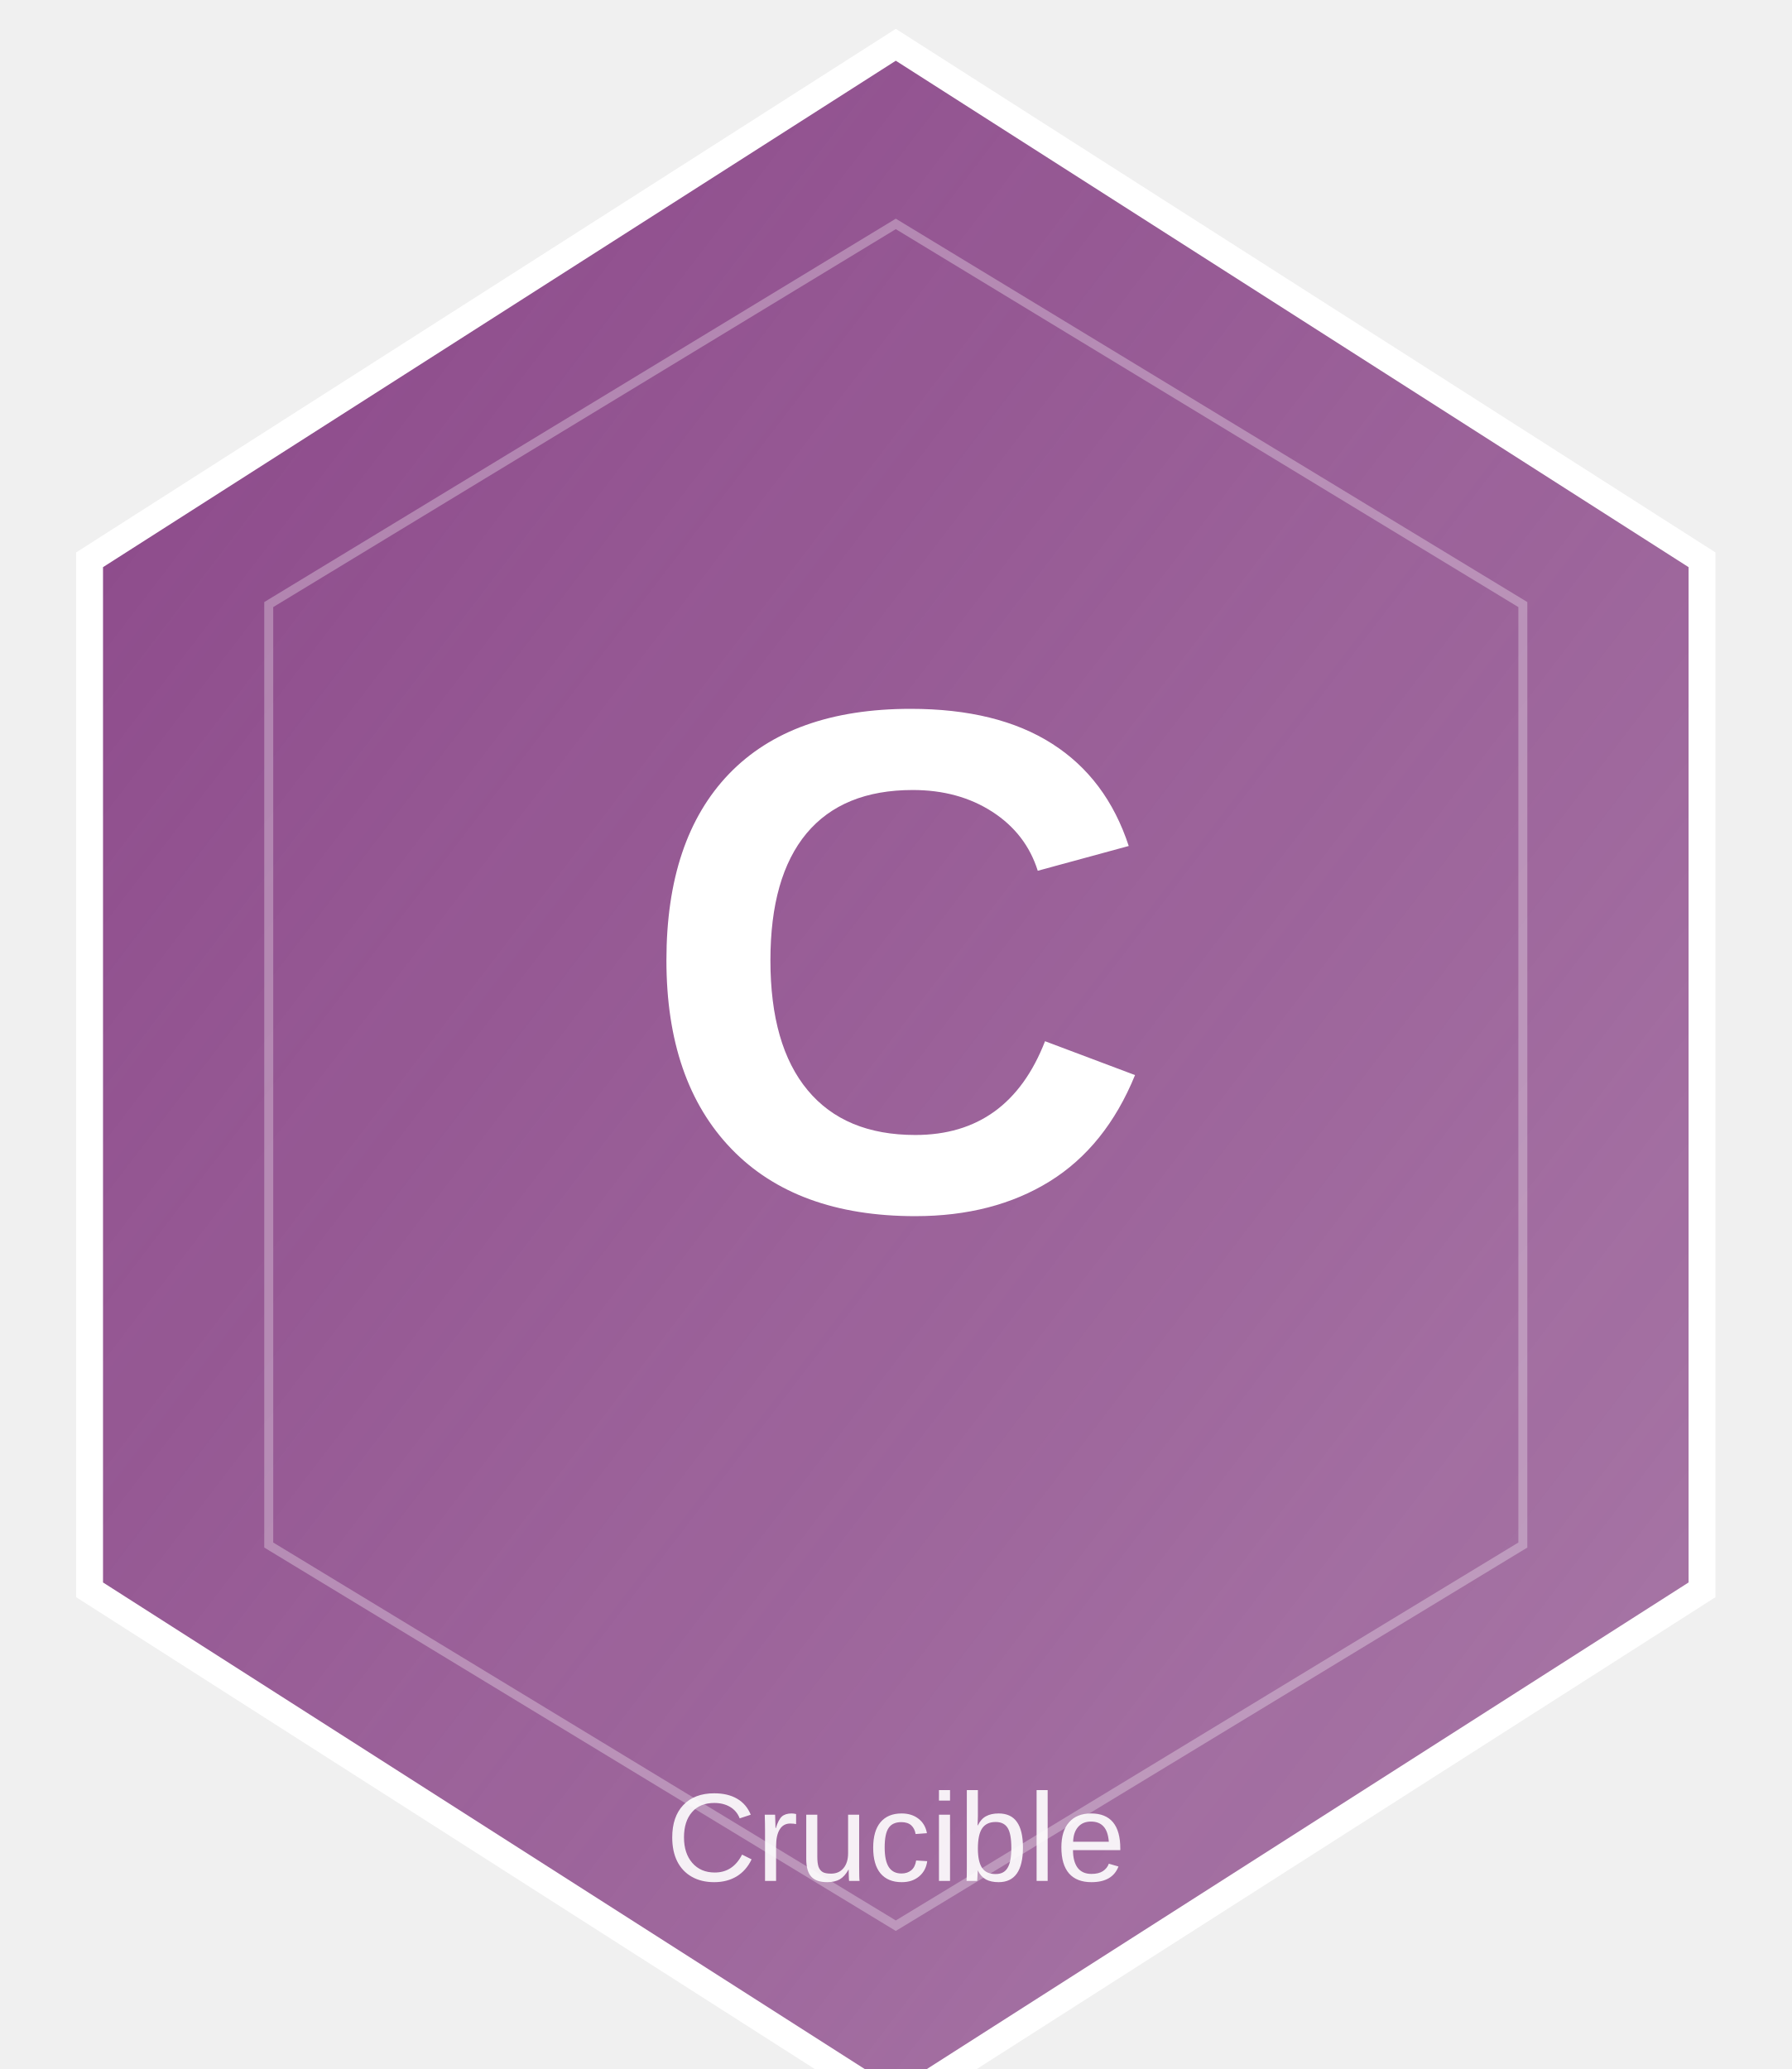
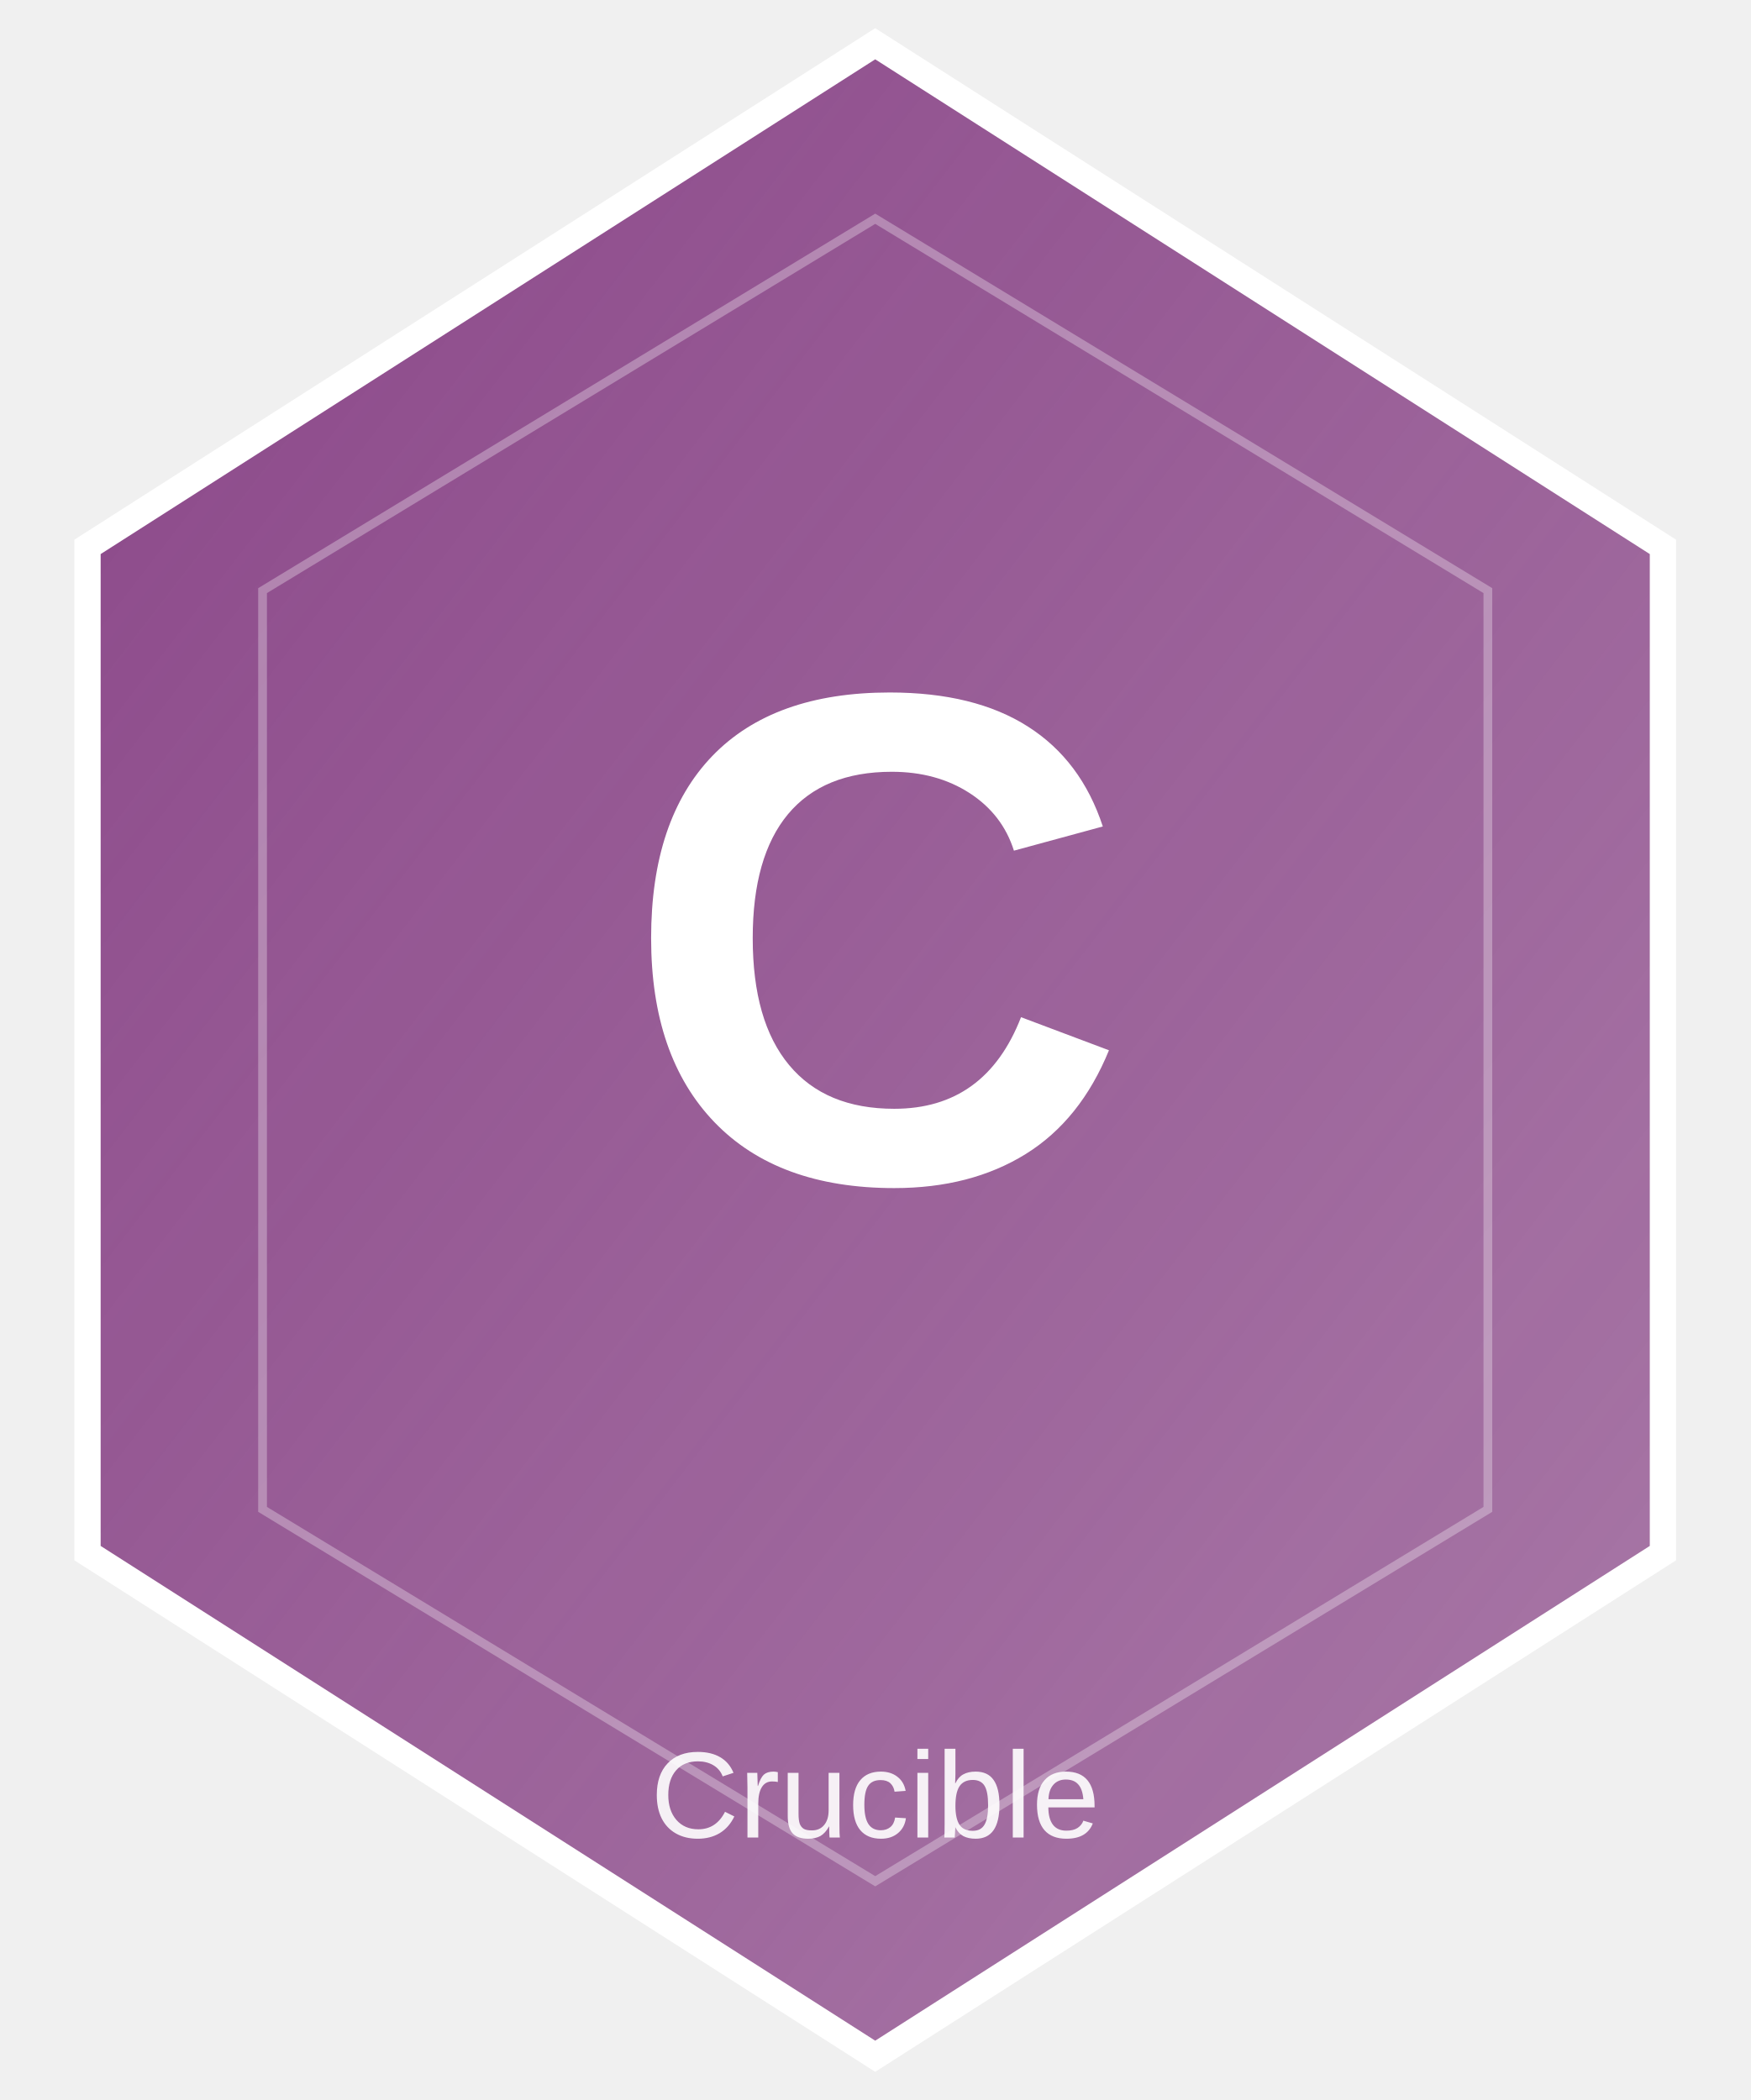
- <svg xmlns="http://www.w3.org/2000/svg" width="200" height="231" viewBox="0 0 200 231">
+ <svg xmlns="http://www.w3.org/2000/svg" width="200" height="240" viewBox="0 0 200 240">
  <defs>
    <linearGradient id="grad_crucible_ensemble" x1="0%" y1="0%" x2="100%" y2="100%">
      <stop offset="0%" style="stop-color:#8B4789;stop-opacity:1" />
      <stop offset="100%" style="stop-color:#8B4789;stop-opacity:0.7" />
    </linearGradient>
  </defs>
  <path d="M 100,5 L 190,62.5 L 190,177.5 L 100,235 L 10,177.5 L 10,62.5 Z" fill="url(#grad_crucible_ensemble)" stroke="#FFFFFF" stroke-width="3" />
  <path d="M 100,25 L 170,67.5 L 170,172.5 L 100,215 L 30,172.5 L 30,67.5 Z" fill="none" stroke="#FFFFFF" stroke-width="1" opacity="0.3" />
  <text x="100" y="135" font-family="Arial, sans-serif" font-size="80" font-weight="bold" fill="#FFFFFF" text-anchor="middle">
    C
  </text>
  <text x="100" y="210" font-family="Arial, sans-serif" font-size="14" font-weight="normal" fill="#FFFFFF" text-anchor="middle" opacity="0.9">
    Crucible
  </text>
</svg>
